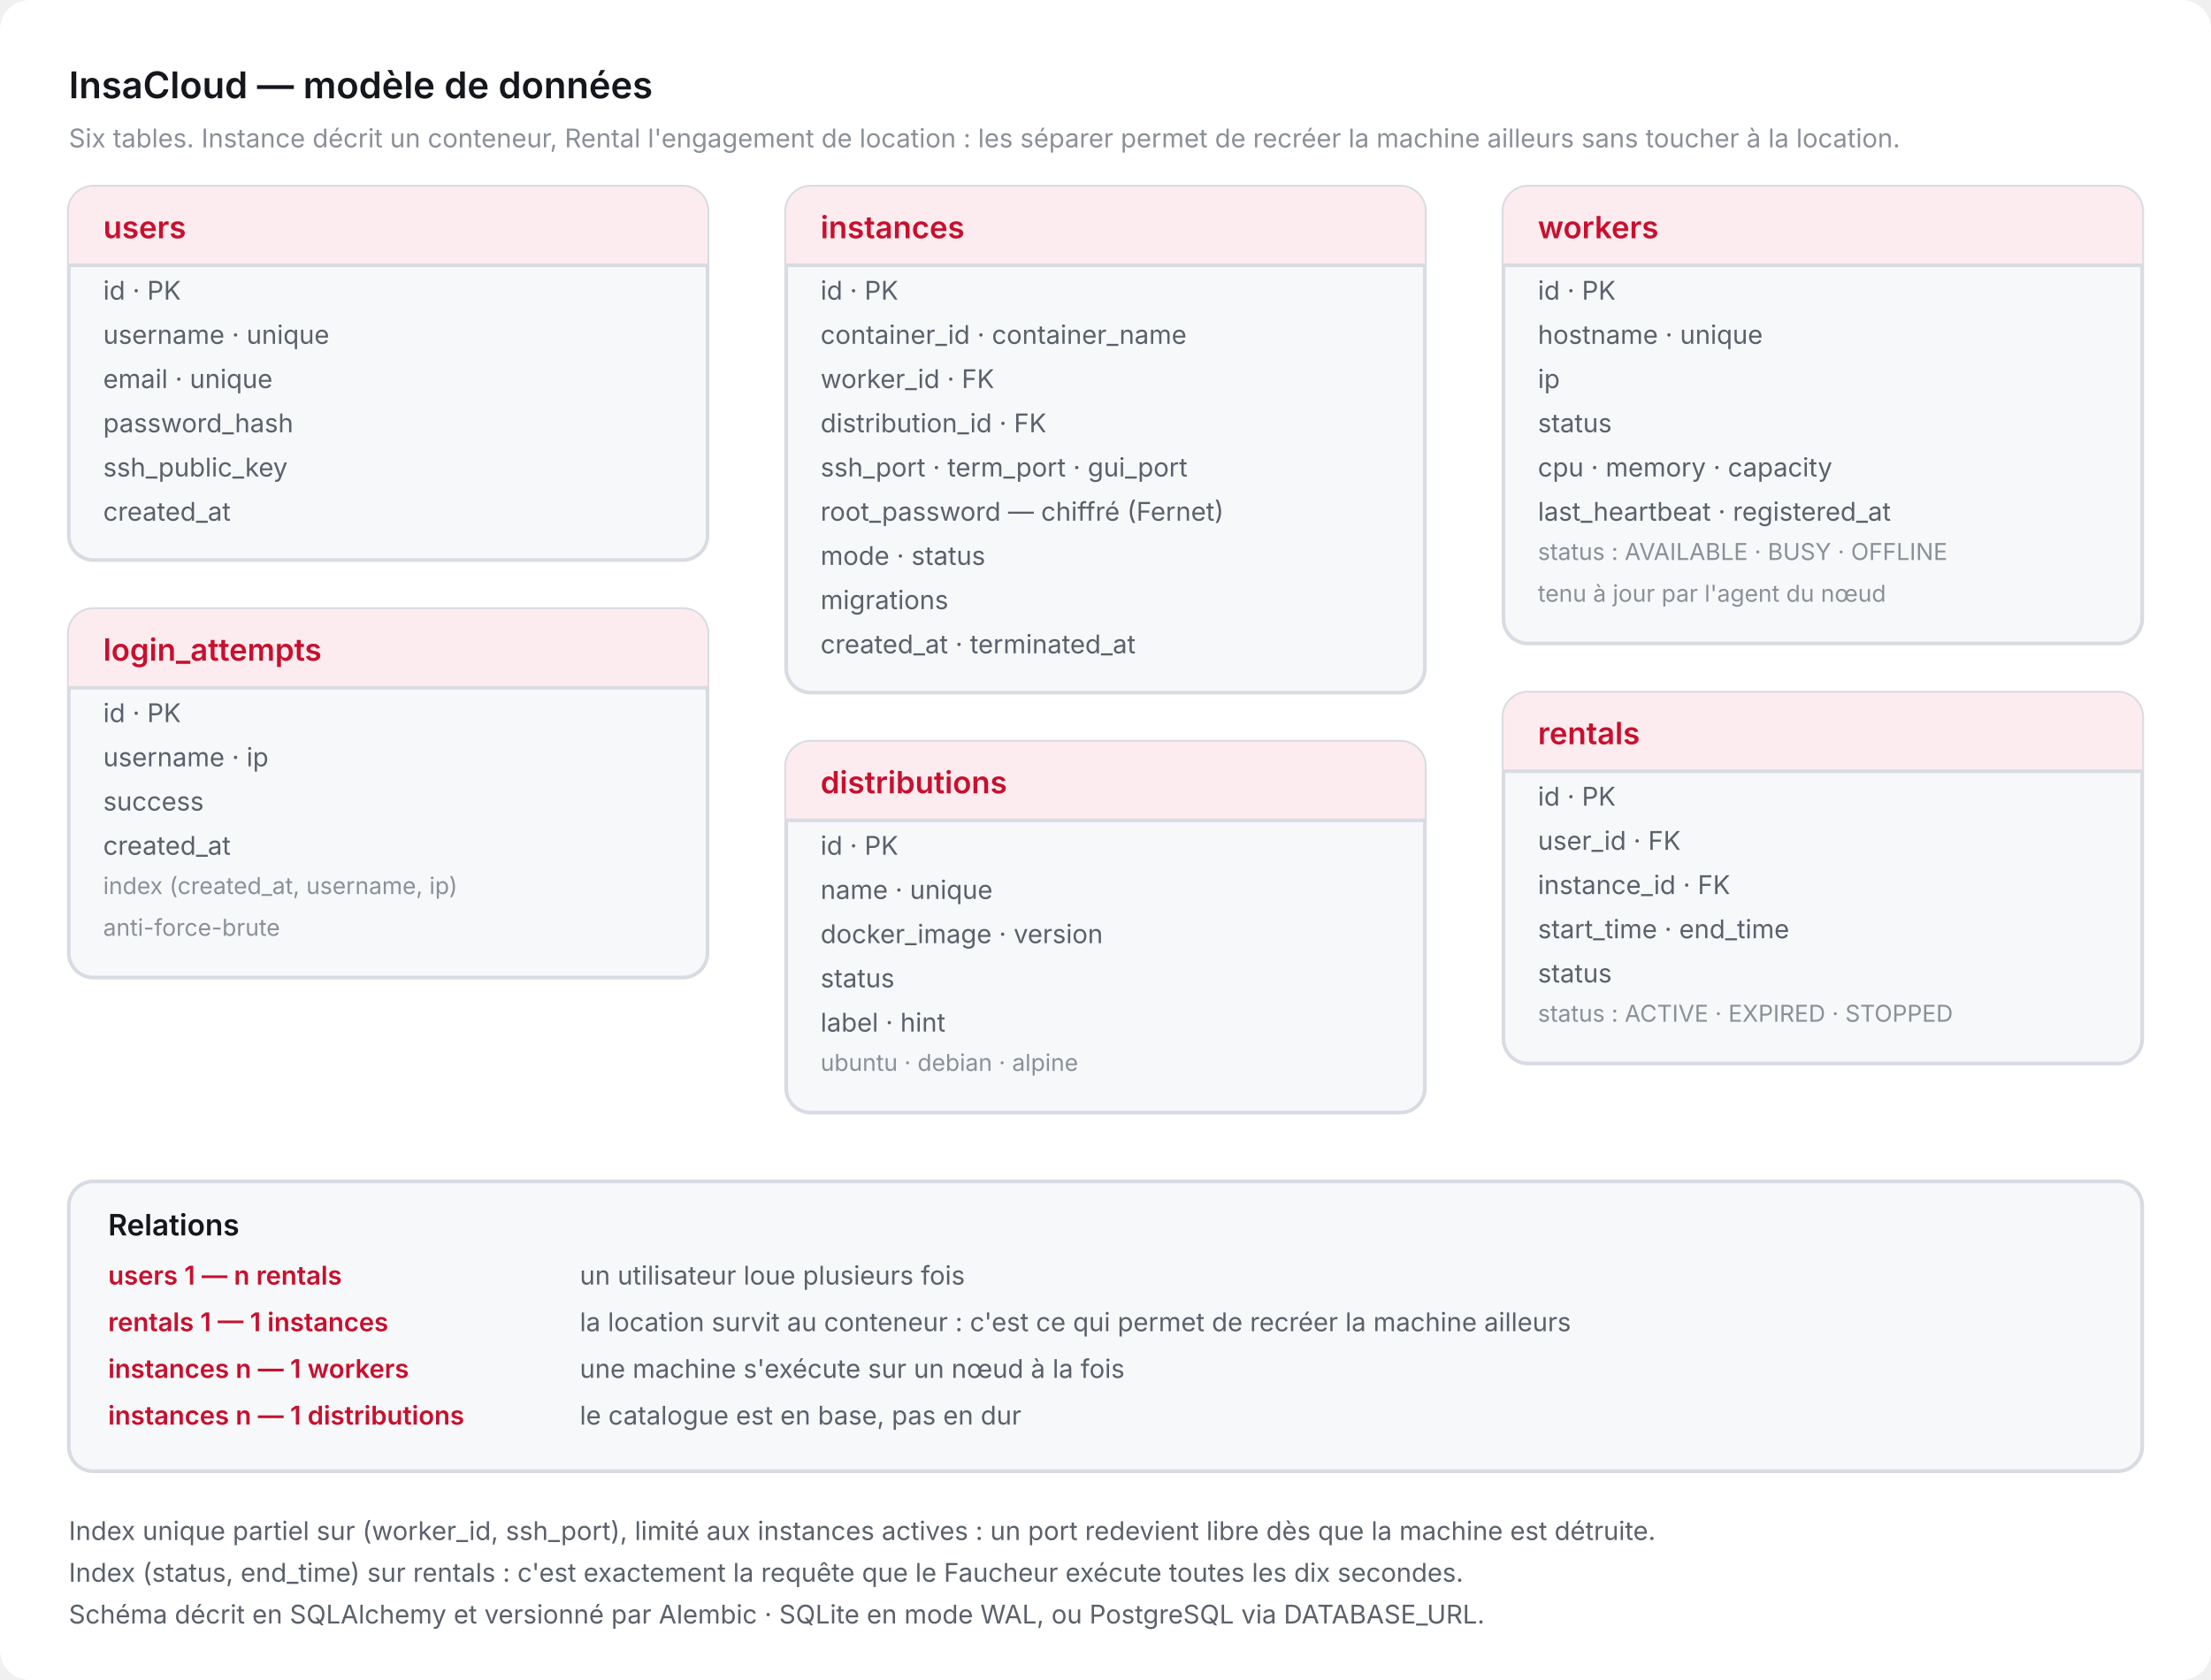
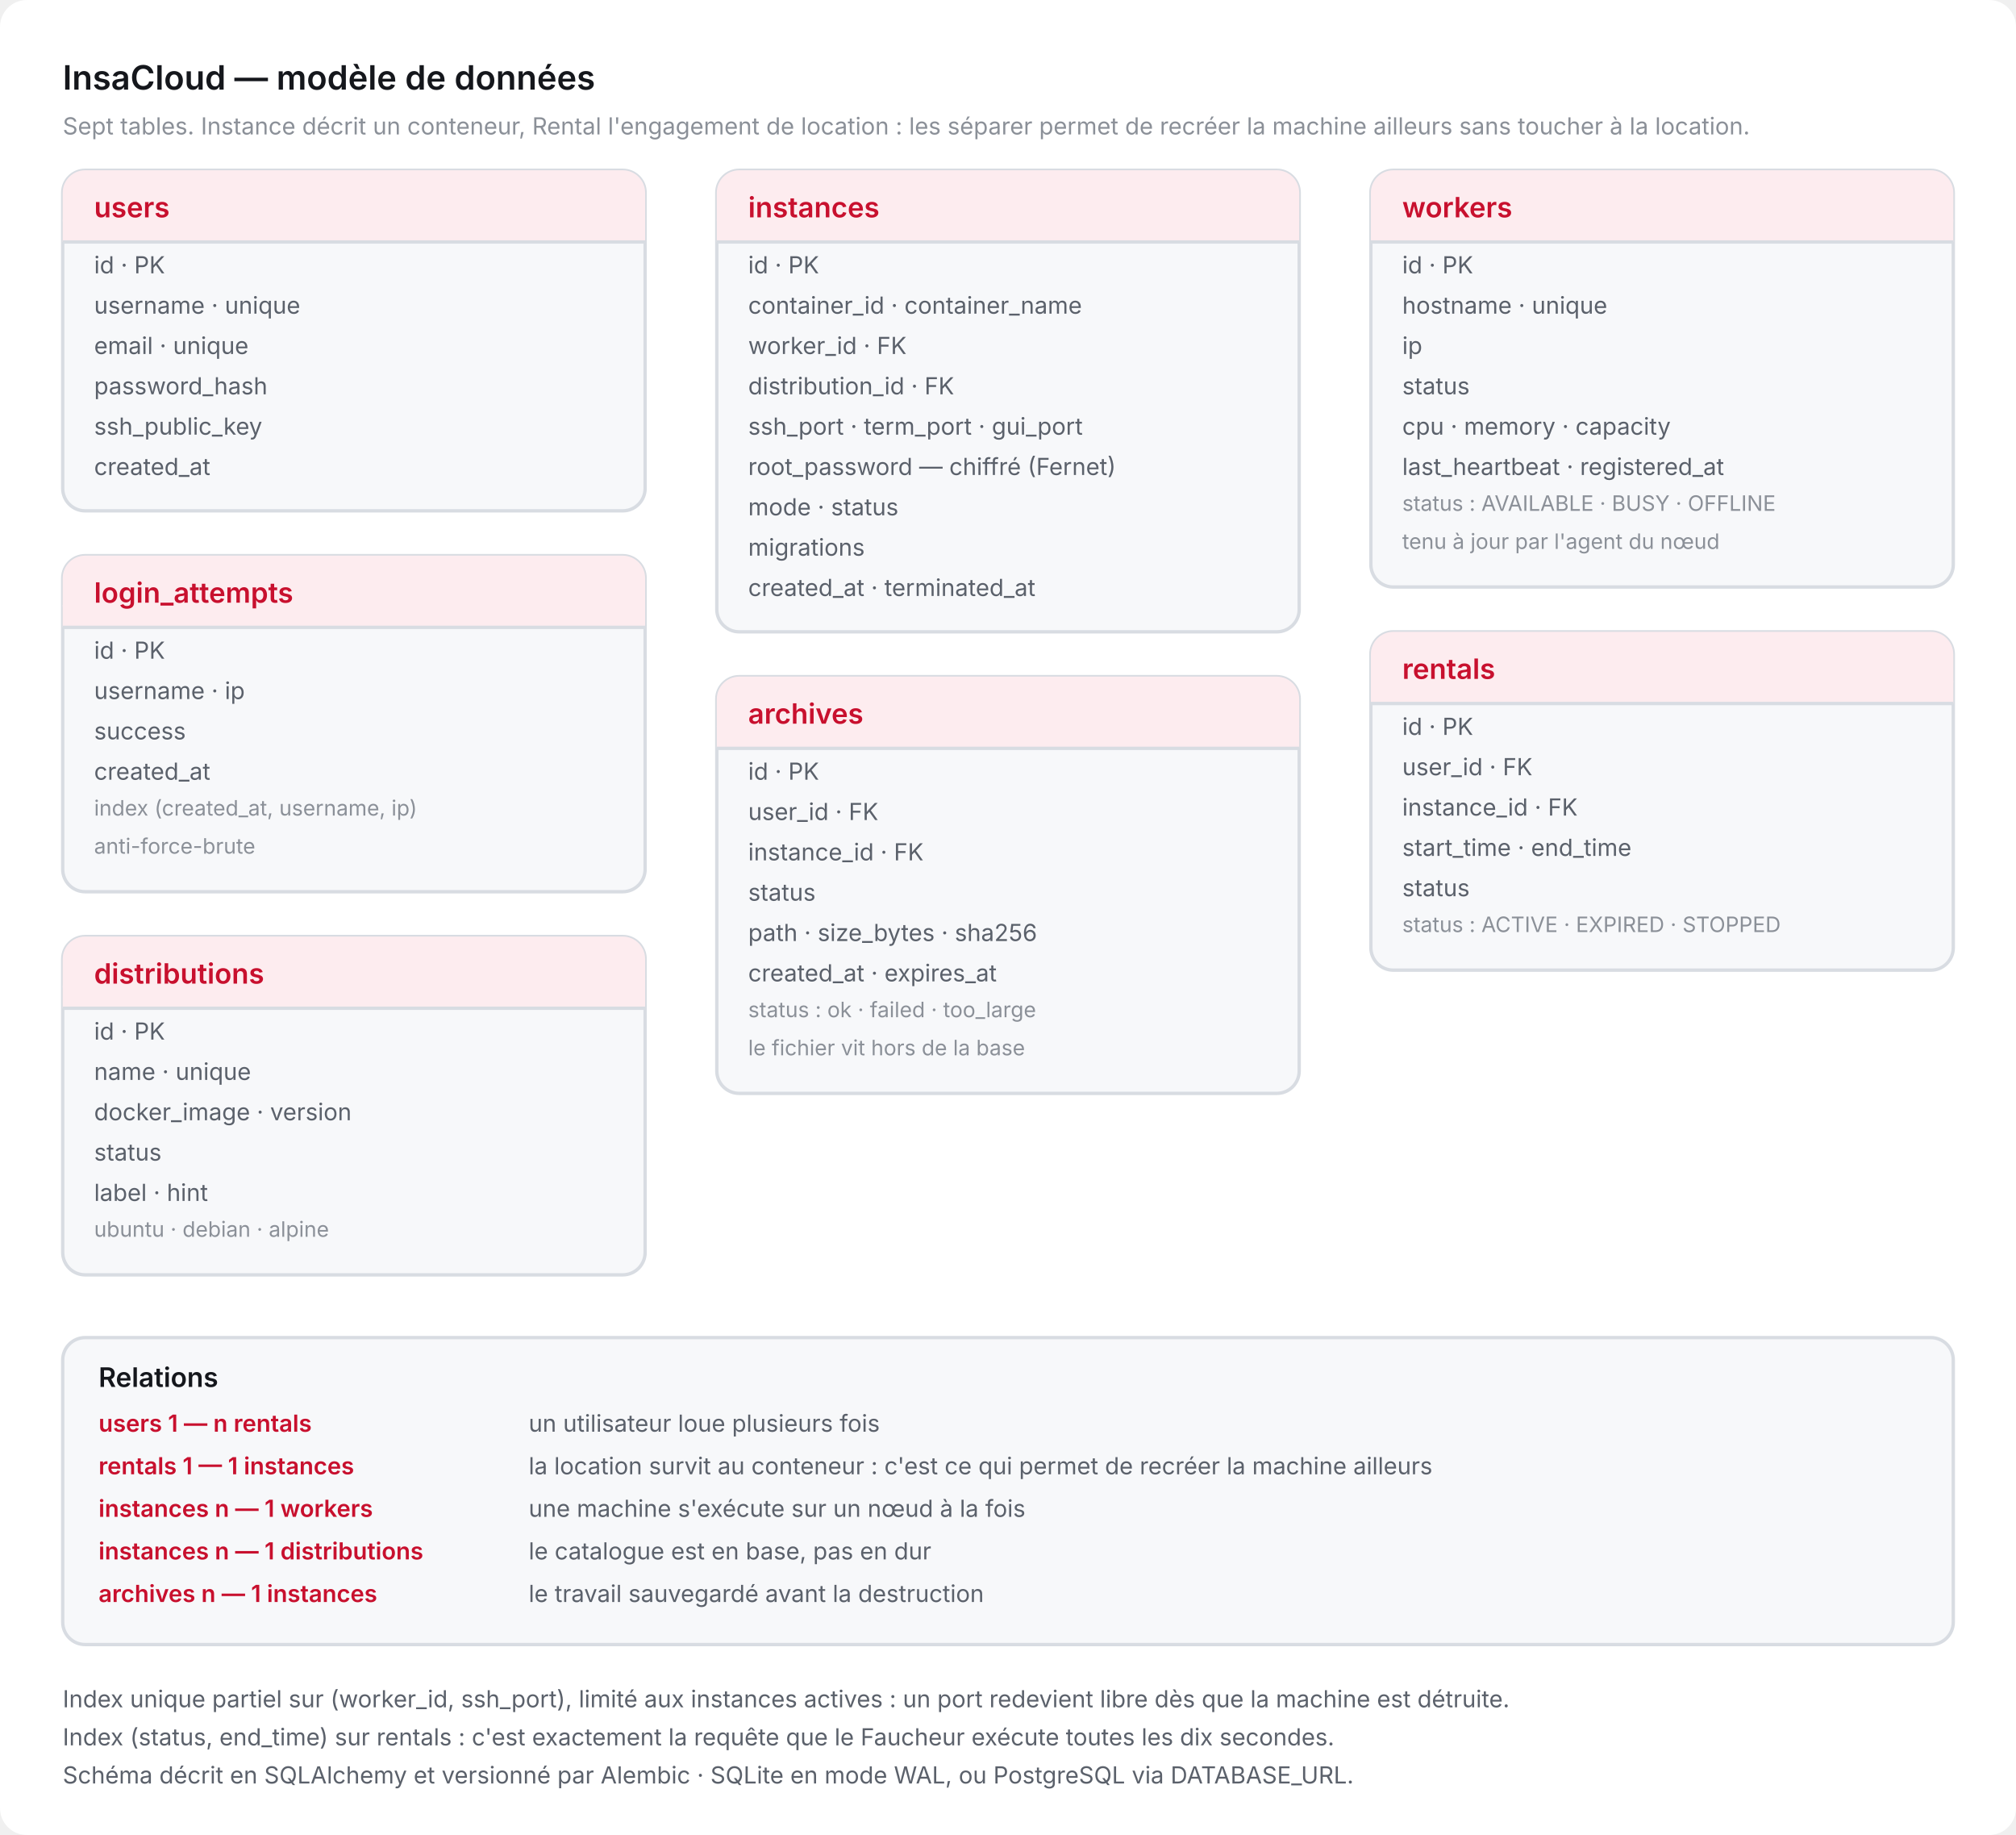
- <svg xmlns="http://www.w3.org/2000/svg" viewBox="0 0 900 684" width="900" height="684" role="img" aria-label="Modèle de données InsaCloud : six tables, dont Instance et Rental séparées pour permettre la reprise sur un autre nœud">
-   <rect width="900" height="684" rx="12" fill="#ffffff" />
+ <svg xmlns="http://www.w3.org/2000/svg" viewBox="0 0 900 819" width="900" height="819" role="img" aria-label="Modèle de données InsaCloud : sept tables, dont Instance et Rental séparées pour permettre la reprise sur un autre nœud">
+   <rect width="900" height="819" rx="12" fill="#ffffff" />
  <text x="28" y="40" font-family="-apple-system, BlinkMacSystemFont, 'Segoe UI', Inter, Roboto, sans-serif" font-size="15" font-weight="600" fill="#15171c">InsaCloud — modèle de données</text>
-   <text x="28" y="60" font-family="-apple-system, BlinkMacSystemFont, 'Segoe UI', Inter, Roboto, sans-serif" font-size="10.5" fill="#8b9098">Six tables. Instance décrit un conteneur, Rental l'engagement de location : les séparer permet de recréer la machine ailleurs sans toucher à la location.</text>
+   <text x="28" y="60" font-family="-apple-system, BlinkMacSystemFont, 'Segoe UI', Inter, Roboto, sans-serif" font-size="10.5" fill="#8b9098">Sept tables. Instance décrit un conteneur, Rental l'engagement de location : les séparer permet de recréer la machine ailleurs sans toucher à la location.</text>
  <rect x="28" y="76" width="260" height="152" rx="10" fill="#f7f8fa" stroke="#d8dce2" stroke-width="1.5" />
  <rect x="28" y="76" width="260" height="32" rx="10" fill="#fdecef" />
  <rect x="28" y="98" width="260" height="10" fill="#fdecef" />
  <line x1="28" y1="108" x2="288" y2="108" stroke="#d8dce2" stroke-width="1.5" />
  <text x="42" y="97" font-family="-apple-system, BlinkMacSystemFont, 'Segoe UI', Inter, Roboto, sans-serif" font-size="12.5" font-weight="600" fill="#c8102e">users</text>
  <text x="42" y="122" font-family="-apple-system, BlinkMacSystemFont, 'Segoe UI', Inter, Roboto, sans-serif" font-size="10.5" fill="#5b616b">id · PK</text>
  <text x="42" y="140" font-family="-apple-system, BlinkMacSystemFont, 'Segoe UI', Inter, Roboto, sans-serif" font-size="10.5" fill="#5b616b">username · unique</text>
  <text x="42" y="158" font-family="-apple-system, BlinkMacSystemFont, 'Segoe UI', Inter, Roboto, sans-serif" font-size="10.5" fill="#5b616b">email · unique</text>
  <text x="42" y="176" font-family="-apple-system, BlinkMacSystemFont, 'Segoe UI', Inter, Roboto, sans-serif" font-size="10.5" fill="#5b616b">password_hash</text>
  <text x="42" y="194" font-family="-apple-system, BlinkMacSystemFont, 'Segoe UI', Inter, Roboto, sans-serif" font-size="10.5" fill="#5b616b">ssh_public_key</text>
  <text x="42" y="212" font-family="-apple-system, BlinkMacSystemFont, 'Segoe UI', Inter, Roboto, sans-serif" font-size="10.5" fill="#5b616b">created_at</text>
  <rect x="28" y="248" width="260" height="150" rx="10" fill="#f7f8fa" stroke="#d8dce2" stroke-width="1.5" />
  <rect x="28" y="248" width="260" height="32" rx="10" fill="#fdecef" />
  <rect x="28" y="270" width="260" height="10" fill="#fdecef" />
  <line x1="28" y1="280" x2="288" y2="280" stroke="#d8dce2" stroke-width="1.5" />
  <text x="42" y="269" font-family="-apple-system, BlinkMacSystemFont, 'Segoe UI', Inter, Roboto, sans-serif" font-size="12.5" font-weight="600" fill="#c8102e">login_attempts</text>
  <text x="42" y="294" font-family="-apple-system, BlinkMacSystemFont, 'Segoe UI', Inter, Roboto, sans-serif" font-size="10.5" fill="#5b616b">id · PK</text>
  <text x="42" y="312" font-family="-apple-system, BlinkMacSystemFont, 'Segoe UI', Inter, Roboto, sans-serif" font-size="10.5" fill="#5b616b">username · ip</text>
  <text x="42" y="330" font-family="-apple-system, BlinkMacSystemFont, 'Segoe UI', Inter, Roboto, sans-serif" font-size="10.5" fill="#5b616b">success</text>
  <text x="42" y="348" font-family="-apple-system, BlinkMacSystemFont, 'Segoe UI', Inter, Roboto, sans-serif" font-size="10.5" fill="#5b616b">created_at</text>
  <text x="42" y="364" font-family="-apple-system, BlinkMacSystemFont, 'Segoe UI', Inter, Roboto, sans-serif" font-size="9.5" fill="#8b9098">index (created_at, username, ip)</text>
  <text x="42" y="381" font-family="-apple-system, BlinkMacSystemFont, 'Segoe UI', Inter, Roboto, sans-serif" font-size="9.5" fill="#8b9098">anti-force-brute</text>
  <rect x="320" y="76" width="260" height="206" rx="10" fill="#f7f8fa" stroke="#d8dce2" stroke-width="1.5" />
  <rect x="320" y="76" width="260" height="32" rx="10" fill="#fdecef" />
  <rect x="320" y="98" width="260" height="10" fill="#fdecef" />
  <line x1="320" y1="108" x2="580" y2="108" stroke="#d8dce2" stroke-width="1.5" />
  <text x="334" y="97" font-family="-apple-system, BlinkMacSystemFont, 'Segoe UI', Inter, Roboto, sans-serif" font-size="12.5" font-weight="600" fill="#c8102e">instances</text>
  <text x="334" y="122" font-family="-apple-system, BlinkMacSystemFont, 'Segoe UI', Inter, Roboto, sans-serif" font-size="10.5" fill="#5b616b">id · PK</text>
  <text x="334" y="140" font-family="-apple-system, BlinkMacSystemFont, 'Segoe UI', Inter, Roboto, sans-serif" font-size="10.5" fill="#5b616b">container_id · container_name</text>
  <text x="334" y="158" font-family="-apple-system, BlinkMacSystemFont, 'Segoe UI', Inter, Roboto, sans-serif" font-size="10.5" fill="#5b616b">worker_id · FK</text>
  <text x="334" y="176" font-family="-apple-system, BlinkMacSystemFont, 'Segoe UI', Inter, Roboto, sans-serif" font-size="10.5" fill="#5b616b">distribution_id · FK</text>
  <text x="334" y="194" font-family="-apple-system, BlinkMacSystemFont, 'Segoe UI', Inter, Roboto, sans-serif" font-size="10.5" fill="#5b616b">ssh_port · term_port · gui_port</text>
  <text x="334" y="212" font-family="-apple-system, BlinkMacSystemFont, 'Segoe UI', Inter, Roboto, sans-serif" font-size="10.5" fill="#5b616b">root_password — chiffré (Fernet)</text>
  <text x="334" y="230" font-family="-apple-system, BlinkMacSystemFont, 'Segoe UI', Inter, Roboto, sans-serif" font-size="10.5" fill="#5b616b">mode · status</text>
  <text x="334" y="248" font-family="-apple-system, BlinkMacSystemFont, 'Segoe UI', Inter, Roboto, sans-serif" font-size="10.5" fill="#5b616b">migrations</text>
  <text x="334" y="266" font-family="-apple-system, BlinkMacSystemFont, 'Segoe UI', Inter, Roboto, sans-serif" font-size="10.5" fill="#5b616b">created_at · terminated_at</text>
-   <rect x="320" y="302" width="260" height="151" rx="10" fill="#f7f8fa" stroke="#d8dce2" stroke-width="1.5" />
-   <rect x="320" y="302" width="260" height="32" rx="10" fill="#fdecef" />
-   <rect x="320" y="324" width="260" height="10" fill="#fdecef" />
-   <line x1="320" y1="334" x2="580" y2="334" stroke="#d8dce2" stroke-width="1.5" />
-   <text x="334" y="323" font-family="-apple-system, BlinkMacSystemFont, 'Segoe UI', Inter, Roboto, sans-serif" font-size="12.5" font-weight="600" fill="#c8102e">distributions</text>
-   <text x="334" y="348" font-family="-apple-system, BlinkMacSystemFont, 'Segoe UI', Inter, Roboto, sans-serif" font-size="10.5" fill="#5b616b">id · PK</text>
-   <text x="334" y="366" font-family="-apple-system, BlinkMacSystemFont, 'Segoe UI', Inter, Roboto, sans-serif" font-size="10.5" fill="#5b616b">name · unique</text>
-   <text x="334" y="384" font-family="-apple-system, BlinkMacSystemFont, 'Segoe UI', Inter, Roboto, sans-serif" font-size="10.5" fill="#5b616b">docker_image · version</text>
-   <text x="334" y="402" font-family="-apple-system, BlinkMacSystemFont, 'Segoe UI', Inter, Roboto, sans-serif" font-size="10.5" fill="#5b616b">status</text>
-   <text x="334" y="420" font-family="-apple-system, BlinkMacSystemFont, 'Segoe UI', Inter, Roboto, sans-serif" font-size="10.5" fill="#5b616b">label · hint</text>
-   <text x="334" y="436" font-family="-apple-system, BlinkMacSystemFont, 'Segoe UI', Inter, Roboto, sans-serif" font-size="9.5" fill="#8b9098">ubuntu · debian · alpine</text>
+   <rect x="28" y="418" width="260" height="151" rx="10" fill="#f7f8fa" stroke="#d8dce2" stroke-width="1.5" />
+   <rect x="28" y="418" width="260" height="32" rx="10" fill="#fdecef" />
+   <rect x="28" y="440" width="260" height="10" fill="#fdecef" />
+   <line x1="28" y1="450" x2="288" y2="450" stroke="#d8dce2" stroke-width="1.5" />
+   <text x="42" y="439" font-family="-apple-system, BlinkMacSystemFont, 'Segoe UI', Inter, Roboto, sans-serif" font-size="12.5" font-weight="600" fill="#c8102e">distributions</text>
+   <text x="42" y="464" font-family="-apple-system, BlinkMacSystemFont, 'Segoe UI', Inter, Roboto, sans-serif" font-size="10.5" fill="#5b616b">id · PK</text>
+   <text x="42" y="482" font-family="-apple-system, BlinkMacSystemFont, 'Segoe UI', Inter, Roboto, sans-serif" font-size="10.5" fill="#5b616b">name · unique</text>
+   <text x="42" y="500" font-family="-apple-system, BlinkMacSystemFont, 'Segoe UI', Inter, Roboto, sans-serif" font-size="10.5" fill="#5b616b">docker_image · version</text>
+   <text x="42" y="518" font-family="-apple-system, BlinkMacSystemFont, 'Segoe UI', Inter, Roboto, sans-serif" font-size="10.5" fill="#5b616b">status</text>
+   <text x="42" y="536" font-family="-apple-system, BlinkMacSystemFont, 'Segoe UI', Inter, Roboto, sans-serif" font-size="10.5" fill="#5b616b">label · hint</text>
+   <text x="42" y="552" font-family="-apple-system, BlinkMacSystemFont, 'Segoe UI', Inter, Roboto, sans-serif" font-size="9.5" fill="#8b9098">ubuntu · debian · alpine</text>
  <rect x="612" y="76" width="260" height="186" rx="10" fill="#f7f8fa" stroke="#d8dce2" stroke-width="1.5" />
  <rect x="612" y="76" width="260" height="32" rx="10" fill="#fdecef" />
  <rect x="612" y="98" width="260" height="10" fill="#fdecef" />
  <line x1="612" y1="108" x2="872" y2="108" stroke="#d8dce2" stroke-width="1.5" />
  <text x="626" y="97" font-family="-apple-system, BlinkMacSystemFont, 'Segoe UI', Inter, Roboto, sans-serif" font-size="12.5" font-weight="600" fill="#c8102e">workers</text>
  <text x="626" y="122" font-family="-apple-system, BlinkMacSystemFont, 'Segoe UI', Inter, Roboto, sans-serif" font-size="10.5" fill="#5b616b">id · PK</text>
  <text x="626" y="140" font-family="-apple-system, BlinkMacSystemFont, 'Segoe UI', Inter, Roboto, sans-serif" font-size="10.5" fill="#5b616b">hostname · unique</text>
  <text x="626" y="158" font-family="-apple-system, BlinkMacSystemFont, 'Segoe UI', Inter, Roboto, sans-serif" font-size="10.5" fill="#5b616b">ip</text>
  <text x="626" y="176" font-family="-apple-system, BlinkMacSystemFont, 'Segoe UI', Inter, Roboto, sans-serif" font-size="10.5" fill="#5b616b">status</text>
  <text x="626" y="194" font-family="-apple-system, BlinkMacSystemFont, 'Segoe UI', Inter, Roboto, sans-serif" font-size="10.5" fill="#5b616b">cpu · memory · capacity</text>
  <text x="626" y="212" font-family="-apple-system, BlinkMacSystemFont, 'Segoe UI', Inter, Roboto, sans-serif" font-size="10.5" fill="#5b616b">last_heartbeat · registered_at</text>
  <text x="626" y="228" font-family="-apple-system, BlinkMacSystemFont, 'Segoe UI', Inter, Roboto, sans-serif" font-size="9.5" fill="#8b9098">status : AVAILABLE · BUSY · OFFLINE</text>
  <text x="626" y="245" font-family="-apple-system, BlinkMacSystemFont, 'Segoe UI', Inter, Roboto, sans-serif" font-size="9.5" fill="#8b9098">tenu à jour par l'agent du nœud</text>
  <rect x="612" y="282" width="260" height="151" rx="10" fill="#f7f8fa" stroke="#d8dce2" stroke-width="1.5" />
  <rect x="612" y="282" width="260" height="32" rx="10" fill="#fdecef" />
  <rect x="612" y="304" width="260" height="10" fill="#fdecef" />
  <line x1="612" y1="314" x2="872" y2="314" stroke="#d8dce2" stroke-width="1.5" />
  <text x="626" y="303" font-family="-apple-system, BlinkMacSystemFont, 'Segoe UI', Inter, Roboto, sans-serif" font-size="12.5" font-weight="600" fill="#c8102e">rentals</text>
  <text x="626" y="328" font-family="-apple-system, BlinkMacSystemFont, 'Segoe UI', Inter, Roboto, sans-serif" font-size="10.5" fill="#5b616b">id · PK</text>
  <text x="626" y="346" font-family="-apple-system, BlinkMacSystemFont, 'Segoe UI', Inter, Roboto, sans-serif" font-size="10.5" fill="#5b616b">user_id · FK</text>
  <text x="626" y="364" font-family="-apple-system, BlinkMacSystemFont, 'Segoe UI', Inter, Roboto, sans-serif" font-size="10.5" fill="#5b616b">instance_id · FK</text>
  <text x="626" y="382" font-family="-apple-system, BlinkMacSystemFont, 'Segoe UI', Inter, Roboto, sans-serif" font-size="10.5" fill="#5b616b">start_time · end_time</text>
  <text x="626" y="400" font-family="-apple-system, BlinkMacSystemFont, 'Segoe UI', Inter, Roboto, sans-serif" font-size="10.5" fill="#5b616b">status</text>
  <text x="626" y="416" font-family="-apple-system, BlinkMacSystemFont, 'Segoe UI', Inter, Roboto, sans-serif" font-size="9.5" fill="#8b9098">status : ACTIVE · EXPIRED · STOPPED</text>
-   <rect x="28" y="481" width="844" height="118" rx="10" fill="#f7f8fa" stroke="#d8dce2" stroke-width="1.5" />
-   <text x="44" y="503" font-family="-apple-system, BlinkMacSystemFont, 'Segoe UI', Inter, Roboto, sans-serif" font-size="12" font-weight="600" fill="#15171c">Relations</text>
-   <text x="44" y="523" font-family="-apple-system, BlinkMacSystemFont, 'Segoe UI', Inter, Roboto, sans-serif" font-size="10.5" font-weight="600" fill="#c8102e">users  1 — n  rentals</text>
-   <text x="236" y="523" font-family="-apple-system, BlinkMacSystemFont, 'Segoe UI', Inter, Roboto, sans-serif" font-size="10.5" fill="#5b616b">un utilisateur loue plusieurs fois</text>
-   <text x="44" y="542" font-family="-apple-system, BlinkMacSystemFont, 'Segoe UI', Inter, Roboto, sans-serif" font-size="10.5" font-weight="600" fill="#c8102e">rentals  1 — 1  instances</text>
-   <text x="236" y="542" font-family="-apple-system, BlinkMacSystemFont, 'Segoe UI', Inter, Roboto, sans-serif" font-size="10.5" fill="#5b616b">la location survit au conteneur : c'est ce qui permet de recréer la machine ailleurs</text>
-   <text x="44" y="561" font-family="-apple-system, BlinkMacSystemFont, 'Segoe UI', Inter, Roboto, sans-serif" font-size="10.5" font-weight="600" fill="#c8102e">instances  n — 1  workers</text>
-   <text x="236" y="561" font-family="-apple-system, BlinkMacSystemFont, 'Segoe UI', Inter, Roboto, sans-serif" font-size="10.5" fill="#5b616b">une machine s'exécute sur un nœud à la fois</text>
-   <text x="44" y="580" font-family="-apple-system, BlinkMacSystemFont, 'Segoe UI', Inter, Roboto, sans-serif" font-size="10.5" font-weight="600" fill="#c8102e">instances  n — 1  distributions</text>
-   <text x="236" y="580" font-family="-apple-system, BlinkMacSystemFont, 'Segoe UI', Inter, Roboto, sans-serif" font-size="10.5" fill="#5b616b">le catalogue est en base, pas en dur</text>
-   <text x="28" y="627" font-family="-apple-system, BlinkMacSystemFont, 'Segoe UI', Inter, Roboto, sans-serif" font-size="10.5" fill="#5b616b">Index unique partiel sur (worker_id, ssh_port), limité aux instances actives : un port redevient libre dès que la machine est détruite.</text>
-   <text x="28" y="644" font-family="-apple-system, BlinkMacSystemFont, 'Segoe UI', Inter, Roboto, sans-serif" font-size="10.5" fill="#5b616b">Index (status, end_time) sur rentals : c'est exactement la requête que le Faucheur exécute toutes les dix secondes.</text>
-   <text x="28" y="661" font-family="-apple-system, BlinkMacSystemFont, 'Segoe UI', Inter, Roboto, sans-serif" font-size="10.5" fill="#5b616b">Schéma décrit en SQLAlchemy et versionné par Alembic · SQLite en mode WAL, ou PostgreSQL via DATABASE_URL.</text>
+   <rect x="320" y="302" width="260" height="186" rx="10" fill="#f7f8fa" stroke="#d8dce2" stroke-width="1.5" />
+   <rect x="320" y="302" width="260" height="32" rx="10" fill="#fdecef" />
+   <rect x="320" y="324" width="260" height="10" fill="#fdecef" />
+   <line x1="320" y1="334" x2="580" y2="334" stroke="#d8dce2" stroke-width="1.5" />
+   <text x="334" y="323" font-family="-apple-system, BlinkMacSystemFont, 'Segoe UI', Inter, Roboto, sans-serif" font-size="12.5" font-weight="600" fill="#c8102e">archives</text>
+   <text x="334" y="348" font-family="-apple-system, BlinkMacSystemFont, 'Segoe UI', Inter, Roboto, sans-serif" font-size="10.5" fill="#5b616b">id · PK</text>
+   <text x="334" y="366" font-family="-apple-system, BlinkMacSystemFont, 'Segoe UI', Inter, Roboto, sans-serif" font-size="10.5" fill="#5b616b">user_id · FK</text>
+   <text x="334" y="384" font-family="-apple-system, BlinkMacSystemFont, 'Segoe UI', Inter, Roboto, sans-serif" font-size="10.5" fill="#5b616b">instance_id · FK</text>
+   <text x="334" y="402" font-family="-apple-system, BlinkMacSystemFont, 'Segoe UI', Inter, Roboto, sans-serif" font-size="10.5" fill="#5b616b">status</text>
+   <text x="334" y="420" font-family="-apple-system, BlinkMacSystemFont, 'Segoe UI', Inter, Roboto, sans-serif" font-size="10.5" fill="#5b616b">path · size_bytes · sha256</text>
+   <text x="334" y="438" font-family="-apple-system, BlinkMacSystemFont, 'Segoe UI', Inter, Roboto, sans-serif" font-size="10.5" fill="#5b616b">created_at · expires_at</text>
+   <text x="334" y="454" font-family="-apple-system, BlinkMacSystemFont, 'Segoe UI', Inter, Roboto, sans-serif" font-size="9.5" fill="#8b9098">status : ok · failed · too_large</text>
+   <text x="334" y="471" font-family="-apple-system, BlinkMacSystemFont, 'Segoe UI', Inter, Roboto, sans-serif" font-size="9.5" fill="#8b9098">le fichier vit hors de la base</text>
+   <rect x="28" y="597" width="844" height="137" rx="10" fill="#f7f8fa" stroke="#d8dce2" stroke-width="1.5" />
+   <text x="44" y="619" font-family="-apple-system, BlinkMacSystemFont, 'Segoe UI', Inter, Roboto, sans-serif" font-size="12" font-weight="600" fill="#15171c">Relations</text>
+   <text x="44" y="639" font-family="-apple-system, BlinkMacSystemFont, 'Segoe UI', Inter, Roboto, sans-serif" font-size="10.5" font-weight="600" fill="#c8102e">users  1 — n  rentals</text>
+   <text x="236" y="639" font-family="-apple-system, BlinkMacSystemFont, 'Segoe UI', Inter, Roboto, sans-serif" font-size="10.5" fill="#5b616b">un utilisateur loue plusieurs fois</text>
+   <text x="44" y="658" font-family="-apple-system, BlinkMacSystemFont, 'Segoe UI', Inter, Roboto, sans-serif" font-size="10.5" font-weight="600" fill="#c8102e">rentals  1 — 1  instances</text>
+   <text x="236" y="658" font-family="-apple-system, BlinkMacSystemFont, 'Segoe UI', Inter, Roboto, sans-serif" font-size="10.5" fill="#5b616b">la location survit au conteneur : c'est ce qui permet de recréer la machine ailleurs</text>
+   <text x="44" y="677" font-family="-apple-system, BlinkMacSystemFont, 'Segoe UI', Inter, Roboto, sans-serif" font-size="10.5" font-weight="600" fill="#c8102e">instances  n — 1  workers</text>
+   <text x="236" y="677" font-family="-apple-system, BlinkMacSystemFont, 'Segoe UI', Inter, Roboto, sans-serif" font-size="10.5" fill="#5b616b">une machine s'exécute sur un nœud à la fois</text>
+   <text x="44" y="696" font-family="-apple-system, BlinkMacSystemFont, 'Segoe UI', Inter, Roboto, sans-serif" font-size="10.5" font-weight="600" fill="#c8102e">instances  n — 1  distributions</text>
+   <text x="236" y="696" font-family="-apple-system, BlinkMacSystemFont, 'Segoe UI', Inter, Roboto, sans-serif" font-size="10.5" fill="#5b616b">le catalogue est en base, pas en dur</text>
+   <text x="44" y="715" font-family="-apple-system, BlinkMacSystemFont, 'Segoe UI', Inter, Roboto, sans-serif" font-size="10.5" font-weight="600" fill="#c8102e">archives  n — 1  instances</text>
+   <text x="236" y="715" font-family="-apple-system, BlinkMacSystemFont, 'Segoe UI', Inter, Roboto, sans-serif" font-size="10.5" fill="#5b616b">le travail sauvegardé avant la destruction</text>
+   <text x="28" y="762" font-family="-apple-system, BlinkMacSystemFont, 'Segoe UI', Inter, Roboto, sans-serif" font-size="10.5" fill="#5b616b">Index unique partiel sur (worker_id, ssh_port), limité aux instances actives : un port redevient libre dès que la machine est détruite.</text>
+   <text x="28" y="779" font-family="-apple-system, BlinkMacSystemFont, 'Segoe UI', Inter, Roboto, sans-serif" font-size="10.5" fill="#5b616b">Index (status, end_time) sur rentals : c'est exactement la requête que le Faucheur exécute toutes les dix secondes.</text>
+   <text x="28" y="796" font-family="-apple-system, BlinkMacSystemFont, 'Segoe UI', Inter, Roboto, sans-serif" font-size="10.5" fill="#5b616b">Schéma décrit en SQLAlchemy et versionné par Alembic · SQLite en mode WAL, ou PostgreSQL via DATABASE_URL.</text>
</svg>
